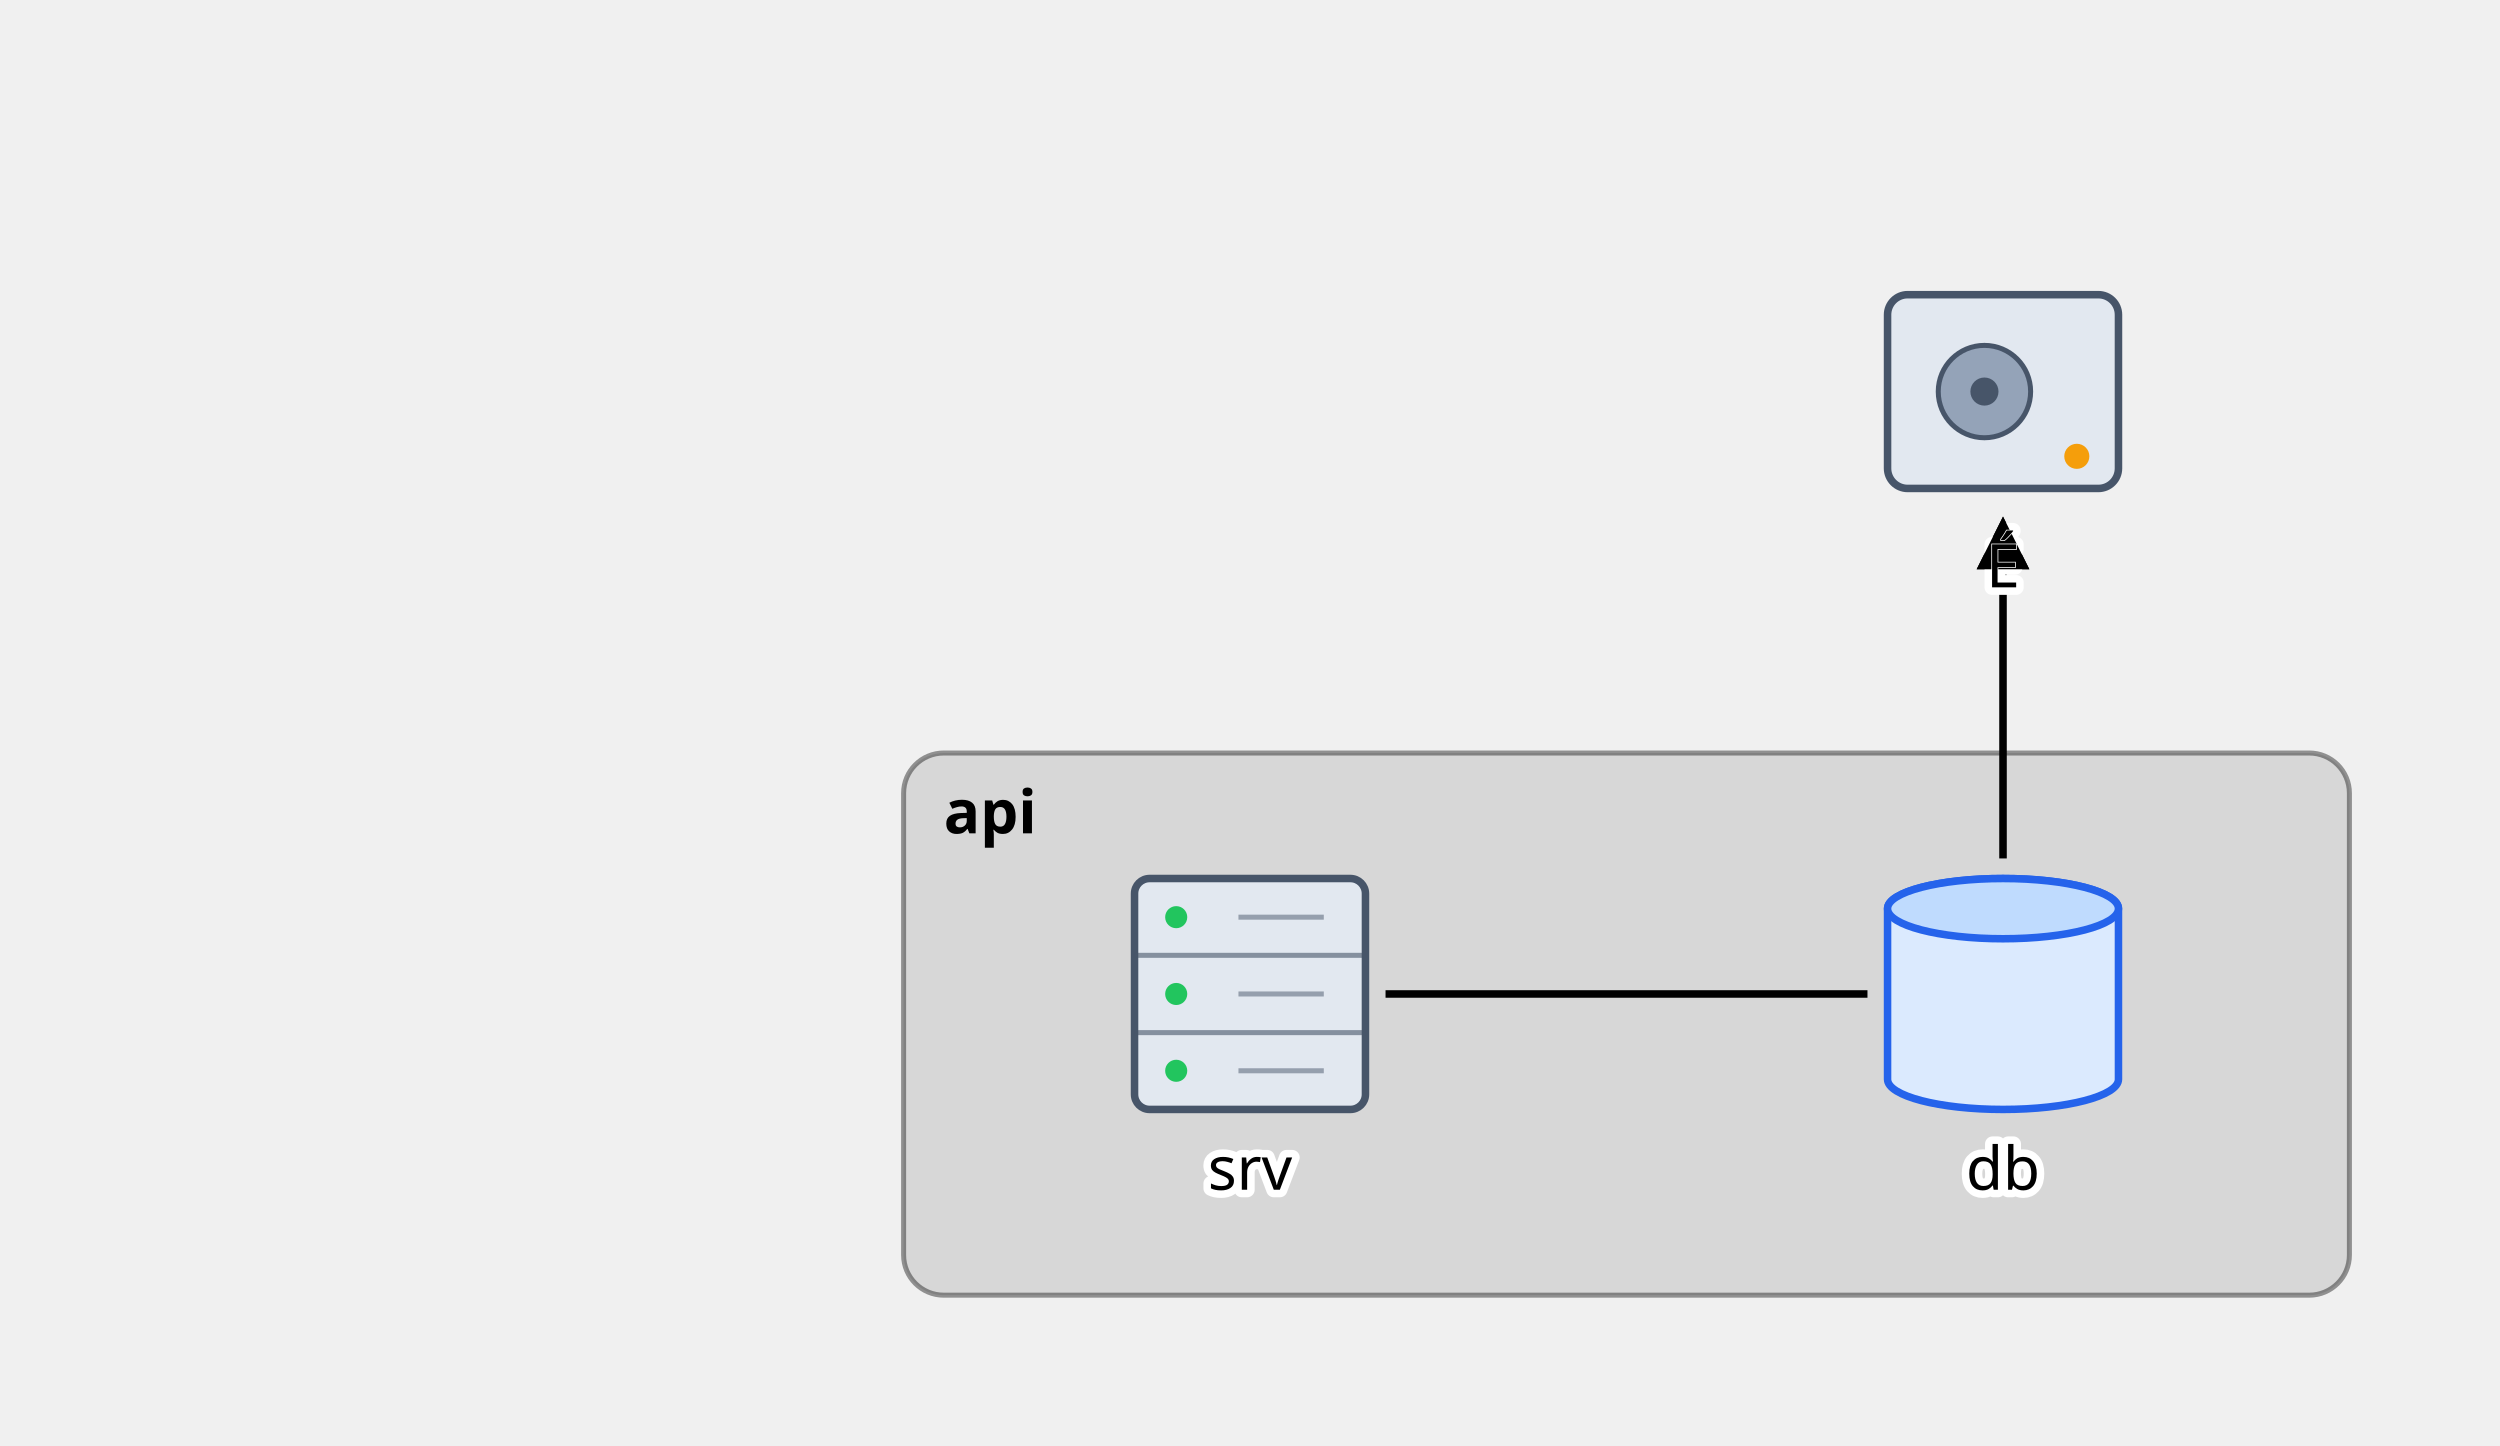
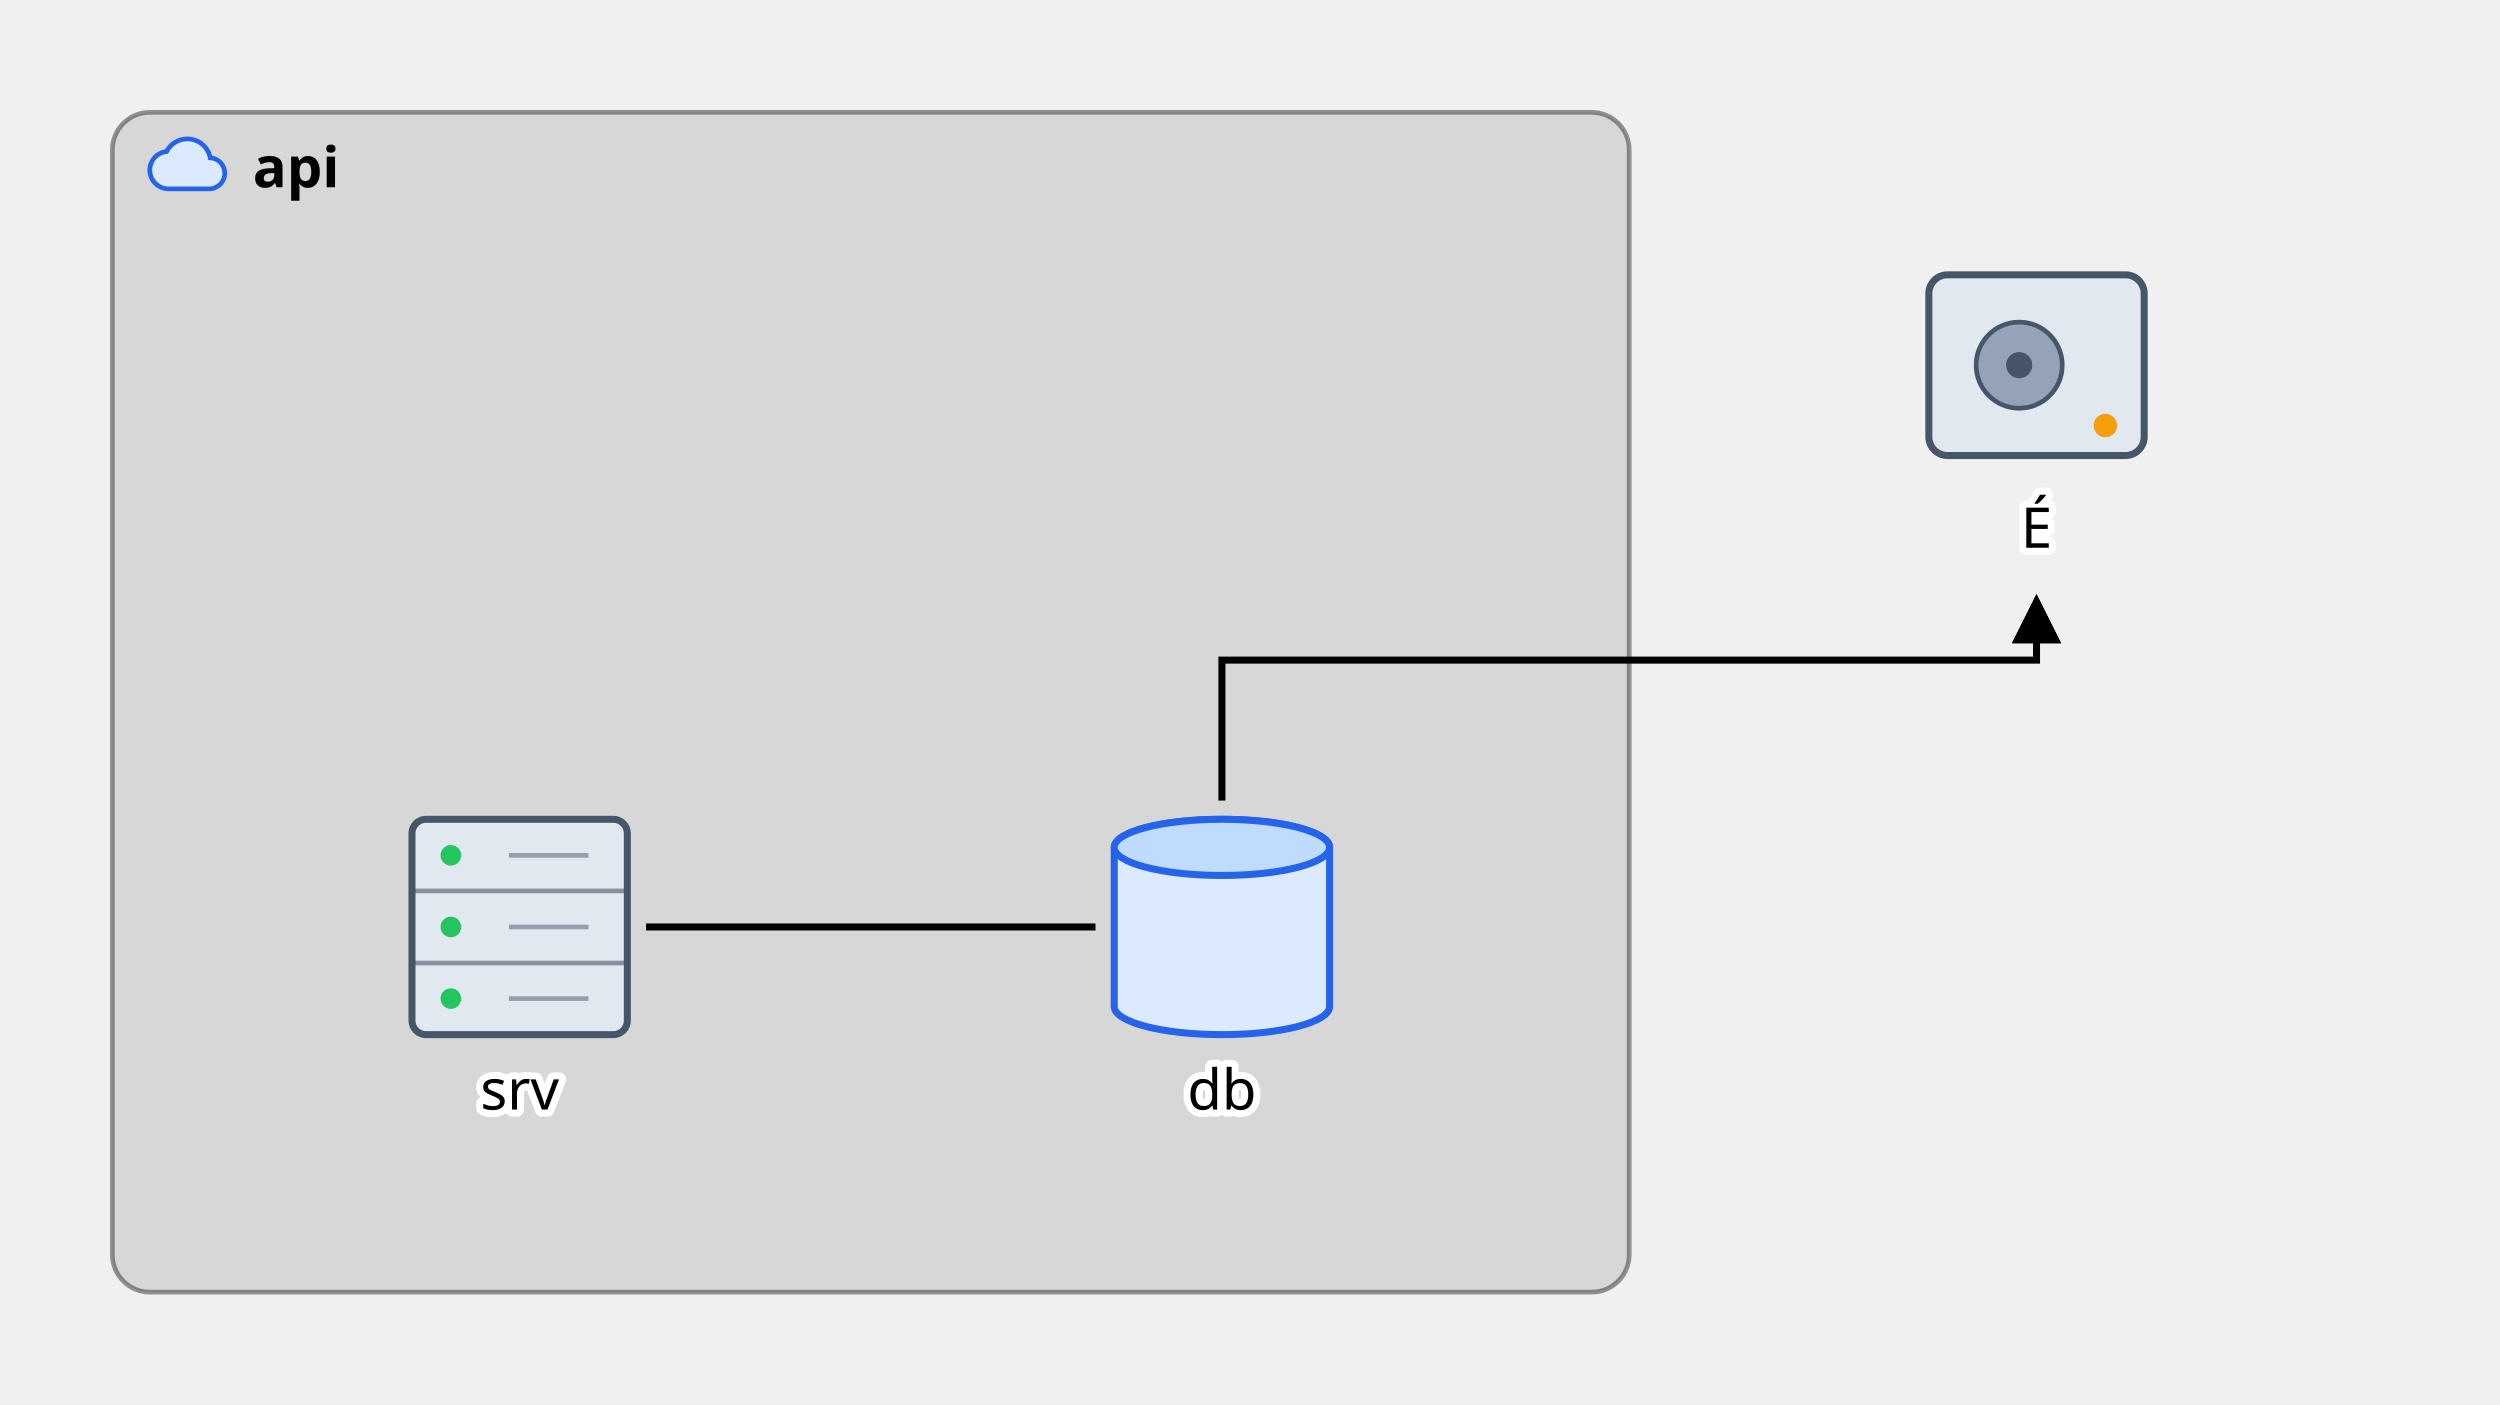
- <svg xmlns="http://www.w3.org/2000/svg" viewBox="0 0 498 288" width="498" height="288" style="font-family:sans-serif;font-size:12px" role="img" aria-label="architecture diagram">
+ <svg xmlns="http://www.w3.org/2000/svg" viewBox="0 0 534 300" width="534" height="300" style="font-family:sans-serif;font-size:12px" role="img" aria-label="architecture diagram">
  <defs>
    <marker id="mmd-arch-arrow" viewBox="0 0 10 10" refX="8" refY="5" markerWidth="7" markerHeight="7" orient="auto-start-reverse">
      <path d="M 0 0 L 10 5 L 0 10 z" fill="currentColor" />
    </marker>
  </defs>
-   <rect x="180.0" y="150.0" width="288.0" height="108.0" fill="var(--mermaid-cluster-fill, #7773)" stroke="currentColor" stroke-opacity="0.4" rx="8" />
-   <text x="188.0" y="166.0" font-weight="600" fill="currentColor">api</text>
+   <rect x="24.0" y="24.0" width="324.0" height="252.0" fill="var(--mermaid-cluster-fill, #7773)" stroke="currentColor" stroke-opacity="0.4" rx="8" />
+   <g data-architecture-group-icon="true">
+     <g transform="translate(32.0 27.0) scale(0.667)">
+       <path d="M19.35 10.04C18.67 6.59 15.64 4 12 4 9.11 4 6.6 5.64 5.35 8.04 2.34 8.36 0 10.91 0 14c0 3.31 2.69 6 6 6h13c2.76 0 5-2.24 5-5 0-2.64-2.05-4.78-4.65-4.96z" fill="#dbeafe" stroke="#2563eb" stroke-width="1.5" />
+     </g>
+   </g>
+   <text x="54.0" y="40.0" font-weight="600" fill="currentColor">api</text>
  <defs>
-     <mask id="mmd-arch-names-8c709ed9b0745669" maskUnits="userSpaceOnUse" x="0" y="0" width="498" height="288">
-       <rect width="498" height="288" fill="#fff" />
-       <rect x="375.0" y="174.0" width="48" height="48" fill="#000" />
-       <text x="399.0" y="237.0" text-anchor="middle" fill="#000" stroke="#000" stroke-width="0.3">db</text>
-       <rect x="225.0" y="174.0" width="48" height="48" fill="#000" />
-       <text x="249.0" y="237.0" text-anchor="middle" fill="#000" stroke="#000" stroke-width="0.3">srv</text>
-       <rect x="375.0" y="54.0" width="48" height="48" fill="#000" />
-       <text x="399.0" y="117.0" text-anchor="middle" fill="#000" stroke="#000" stroke-width="0.3">É</text>
+     <mask id="mmd-arch-names-a30b13fb30400d16" maskUnits="userSpaceOnUse" x="0" y="0" width="534" height="300">
+       <rect width="534" height="300" fill="#fff" />
+       <rect x="237.0" y="174.0" width="48" height="48" fill="#000" />
+       <text x="261.0" y="237.0" text-anchor="middle" fill="#000" stroke="#000" stroke-width="0.3">db</text>
+       <rect x="87.0" y="174.0" width="48" height="48" fill="#000" />
+       <text x="111.0" y="237.0" text-anchor="middle" fill="#000" stroke="#000" stroke-width="0.3">srv</text>
+       <rect x="411.0" y="54.0" width="48" height="48" fill="#000" />
+       <text x="435.0" y="117.0" text-anchor="middle" fill="#000" stroke="#000" stroke-width="0.3">É</text>
    </mask>
-     <mask id="mmd-arch-edges-a9d29afe4d8c471b" maskUnits="userSpaceOnUse" x="0" y="0" width="498" height="288">
-       <rect width="498" height="288" fill="#fff" />
-       <text x="399.0" y="237.0" text-anchor="middle" fill="#000" stroke="#000" stroke-width="0.3">db</text>
-       <text x="249.0" y="237.0" text-anchor="middle" fill="#000" stroke="#000" stroke-width="0.3">srv</text>
-       <text x="399.0" y="117.0" text-anchor="middle" fill="#000" stroke="#000" stroke-width="0.3">É</text>
+     <mask id="mmd-arch-edges-7037aa6da517292e" maskUnits="userSpaceOnUse" x="0" y="0" width="534" height="300">
+       <rect width="534" height="300" fill="#fff" />
+       <text x="261.0" y="237.0" text-anchor="middle" fill="#000" stroke="#000" stroke-width="0.3">db</text>
+       <text x="111.0" y="237.0" text-anchor="middle" fill="#000" stroke="#000" stroke-width="0.3">srv</text>
+       <text x="435.0" y="117.0" text-anchor="middle" fill="#000" stroke="#000" stroke-width="0.3">É</text>
    </mask>
  </defs>
-   <g mask="url(#mmd-arch-edges-a9d29afe4d8c471b)">
-     <path d="M 372.0 198.0 L 276.0 198.0" fill="none" stroke="currentColor" stroke-width="1.5" />
-     <path d="M 399.0 171.0 L 399.0 105.0" fill="none" stroke="currentColor" stroke-width="1.5" marker-end="url(#mmd-arch-arrow)" />
+   <g mask="url(#mmd-arch-edges-7037aa6da517292e)">
+     <path d="M 234.0 198.0 L 138.0 198.0" fill="none" stroke="currentColor" stroke-width="1.5" />
+     <path d="M 261.0 171.0 L 261.0 141.0 L 435.0 141.0 L 435.0 129.0" fill="none" stroke="currentColor" stroke-width="1.5" marker-end="url(#mmd-arch-arrow)" />
  </g>
-   <path d="M 376.0 181.0 L 376.0 215.0 A 23.0 6 0 0 0 422.0 215.0 L 422.0 181.0 A 23.0 6 0 0 0 376.0 181.0 Z" fill="#dbeafe" stroke="#2563eb" stroke-width="1.5" />
-   <ellipse cx="399.0" cy="181.0" rx="23.0" ry="6" fill="#bfdbfe" stroke="#2563eb" stroke-width="1.5" />
-   <text x="399.0" y="237.0" text-anchor="middle" fill="currentColor" stroke="var(--surface, #fff)" stroke-width="3" stroke-linejoin="round" paint-order="stroke">db</text>
-   <rect x="226.0" y="175.0" width="46.0" height="46.0" fill="#e2e8f0" stroke="#475569" stroke-width="1.5" rx="3" />
-   <line x1="226.0" y1="190.3" x2="272.0" y2="190.3" stroke="#475569" opacity="0.6" />
-   <line x1="226.0" y1="205.7" x2="272.0" y2="205.7" stroke="#475569" opacity="0.6" />
-   <circle cx="234.3" cy="182.7" r="2.2" fill="#22c55e" />
-   <line x1="246.7" y1="182.7" x2="263.7" y2="182.7" stroke="#475569" opacity="0.5" />
-   <circle cx="234.3" cy="198.0" r="2.2" fill="#22c55e" />
-   <line x1="246.7" y1="198.0" x2="263.7" y2="198.0" stroke="#475569" opacity="0.5" />
-   <circle cx="234.3" cy="213.3" r="2.2" fill="#22c55e" />
-   <line x1="246.7" y1="213.3" x2="263.7" y2="213.3" stroke="#475569" opacity="0.5" />
-   <text x="249.0" y="237.0" text-anchor="middle" fill="currentColor" stroke="var(--surface, #fff)" stroke-width="3" stroke-linejoin="round" paint-order="stroke">srv</text>
-   <rect x="376.0" y="58.7" width="46.0" height="38.6" fill="#e2e8f0" stroke="#475569" stroke-width="1.5" rx="4" />
-   <circle cx="395.3" cy="78.0" r="9.2" fill="#94a3b8" stroke="#475569" />
-   <circle cx="395.3" cy="78.0" r="2.8" fill="#475569" />
-   <circle cx="413.7" cy="90.9" r="2.5" fill="#f59e0b" />
-   <text x="399.0" y="117.0" text-anchor="middle" fill="currentColor" stroke="var(--surface, #fff)" stroke-width="3" stroke-linejoin="round" paint-order="stroke">É</text>
-   <g mask="url(#mmd-arch-names-8c709ed9b0745669)">
-     <path d="M 399.0 171.0 L 399.0 105.0" fill="none" stroke="none" stroke-width="1.5" marker-end="url(#mmd-arch-arrow)" />
+   <path d="M 238.0 181.0 L 238.0 215.0 A 23.0 6 0 0 0 284.0 215.0 L 284.0 181.0 A 23.0 6 0 0 0 238.0 181.0 Z" fill="#dbeafe" stroke="#2563eb" stroke-width="1.5" />
+   <ellipse cx="261.0" cy="181.0" rx="23.0" ry="6" fill="#bfdbfe" stroke="#2563eb" stroke-width="1.5" />
+   <text x="261.0" y="237.0" text-anchor="middle" fill="currentColor" stroke="var(--surface, #fff)" stroke-width="3" stroke-linejoin="round" paint-order="stroke">db</text>
+   <rect x="88.0" y="175.0" width="46.0" height="46.0" fill="#e2e8f0" stroke="#475569" stroke-width="1.5" rx="3" />
+   <line x1="88.0" y1="190.3" x2="134.0" y2="190.3" stroke="#475569" opacity="0.6" />
+   <line x1="88.0" y1="205.7" x2="134.0" y2="205.7" stroke="#475569" opacity="0.6" />
+   <circle cx="96.3" cy="182.7" r="2.2" fill="#22c55e" />
+   <line x1="108.7" y1="182.7" x2="125.7" y2="182.7" stroke="#475569" opacity="0.5" />
+   <circle cx="96.3" cy="198.0" r="2.2" fill="#22c55e" />
+   <line x1="108.7" y1="198.0" x2="125.7" y2="198.0" stroke="#475569" opacity="0.5" />
+   <circle cx="96.3" cy="213.3" r="2.2" fill="#22c55e" />
+   <line x1="108.7" y1="213.3" x2="125.7" y2="213.3" stroke="#475569" opacity="0.5" />
+   <text x="111.0" y="237.0" text-anchor="middle" fill="currentColor" stroke="var(--surface, #fff)" stroke-width="3" stroke-linejoin="round" paint-order="stroke">srv</text>
+   <rect x="412.0" y="58.7" width="46.0" height="38.6" fill="#e2e8f0" stroke="#475569" stroke-width="1.5" rx="4" />
+   <circle cx="431.3" cy="78.0" r="9.2" fill="#94a3b8" stroke="#475569" />
+   <circle cx="431.3" cy="78.0" r="2.8" fill="#475569" />
+   <circle cx="449.7" cy="90.9" r="2.5" fill="#f59e0b" />
+   <text x="435.0" y="117.0" text-anchor="middle" fill="currentColor" stroke="var(--surface, #fff)" stroke-width="3" stroke-linejoin="round" paint-order="stroke">É</text>
+   <g mask="url(#mmd-arch-names-a30b13fb30400d16)">
+     <path d="M 261.0 171.0 L 261.0 141.0 L 435.0 141.0 L 435.0 129.0" fill="none" stroke="none" stroke-width="1.5" marker-end="url(#mmd-arch-arrow)" />
  </g>
</svg>
